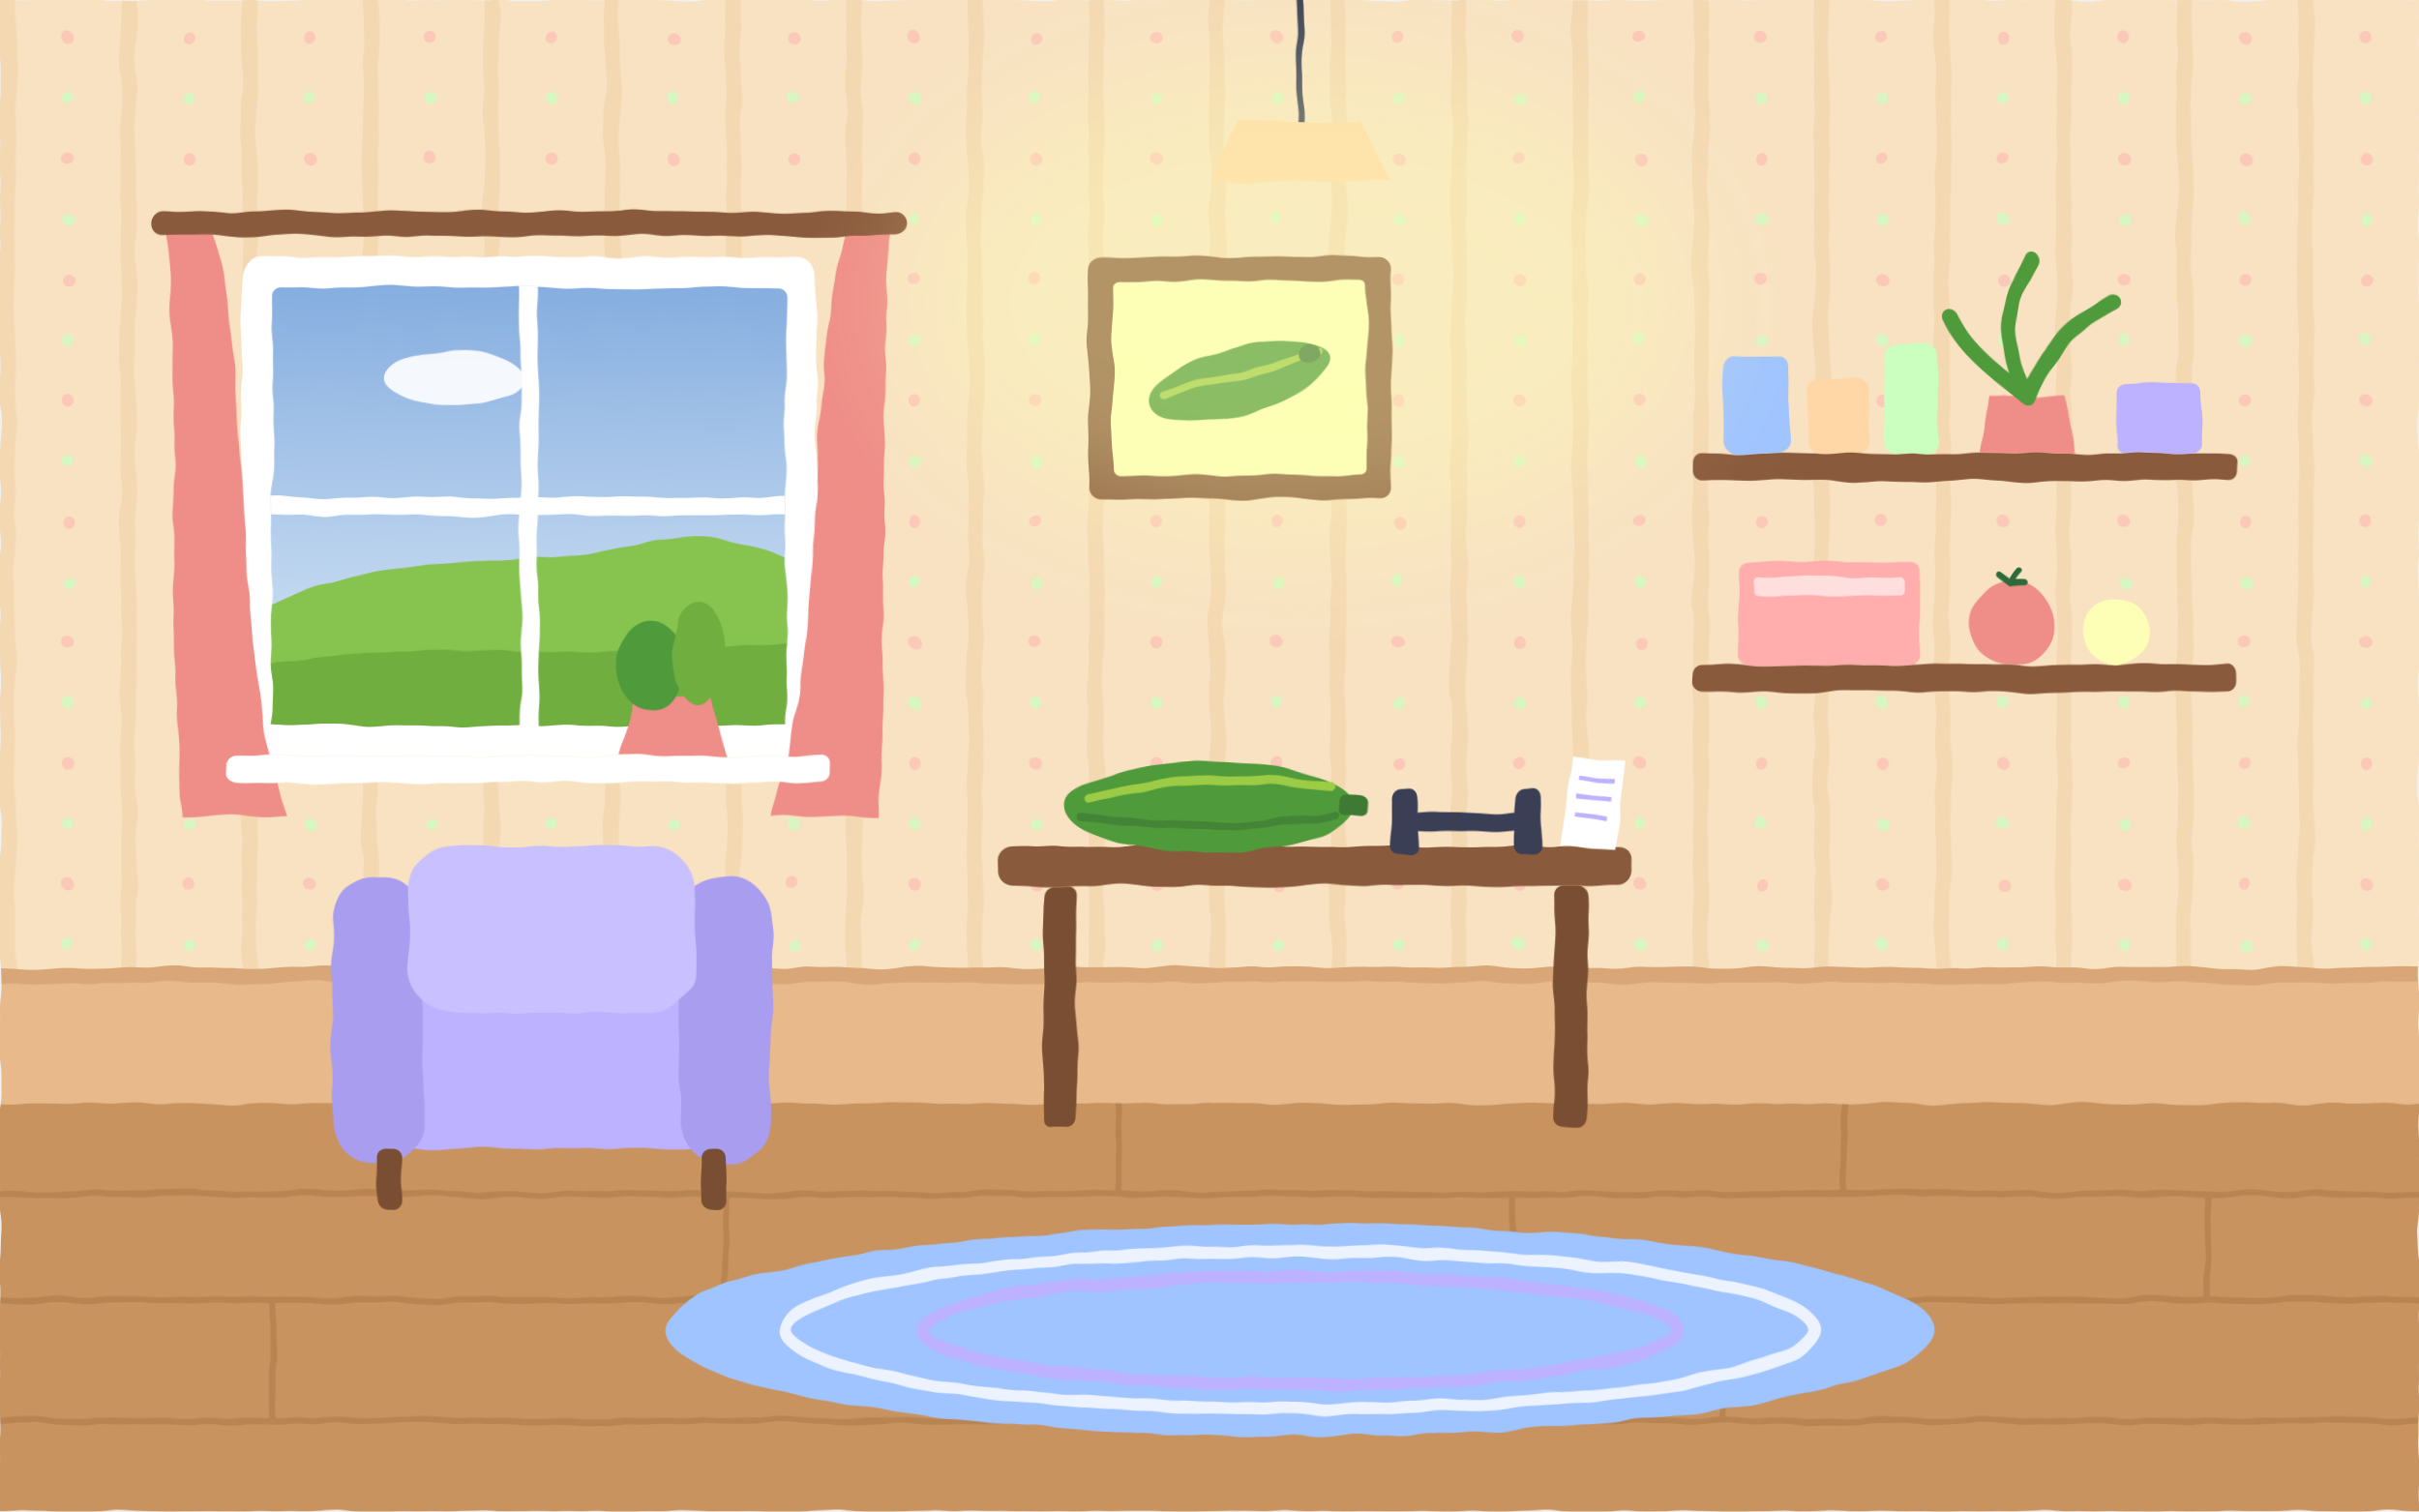
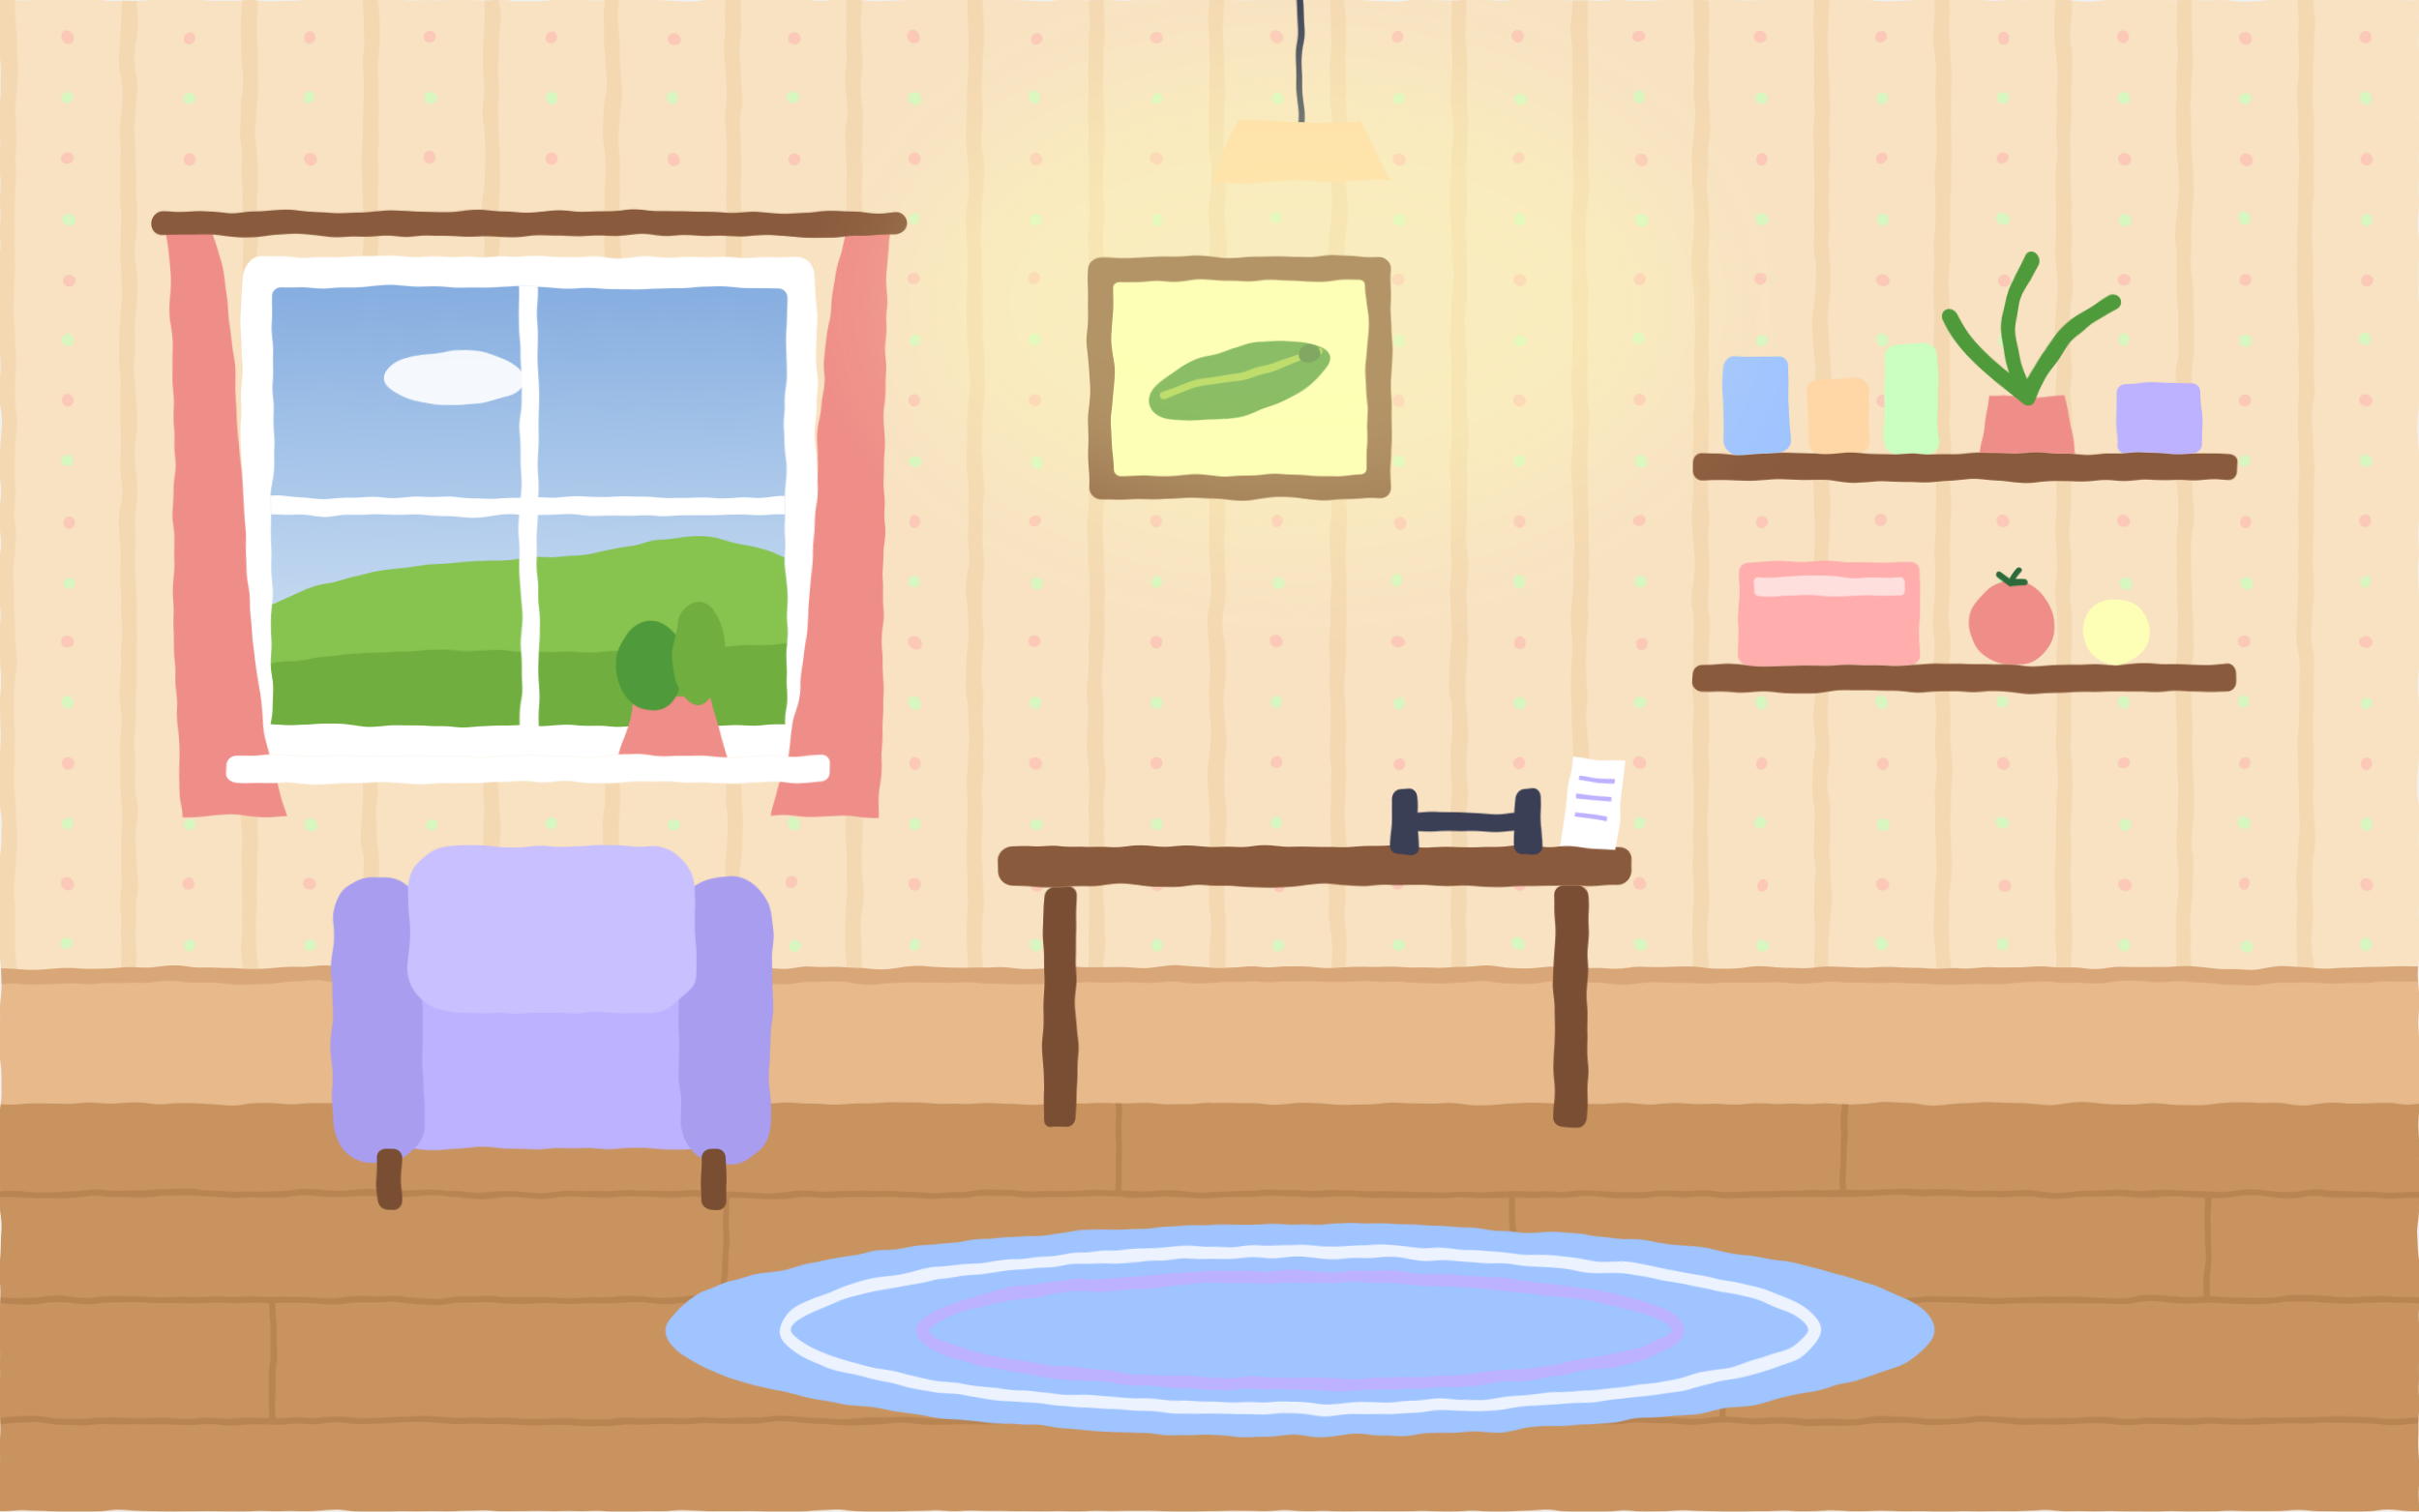
<svg xmlns="http://www.w3.org/2000/svg" viewBox="0 0 1600 1000" preserveAspectRatio="xMidYMid slice">
  <defs>
    <filter id="brush" x="-2%" y="-2%" width="104%" height="104%">
      <feTurbulence type="fractalNoise" baseFrequency="0.03" numOctaves="2" seed="11" />
      <feDisplacementMap in="SourceGraphic" scale="5" />
    </filter>
    <filter id="glow" x="-50%" y="-50%" width="200%" height="200%">
      <feGaussianBlur stdDeviation="40" />
    </filter>
    <pattern id="wallpaper" width="80" height="80" patternUnits="userSpaceOnUse">
      <rect width="80" height="80" fill="#f8e2c2" />
      <rect x="0" width="10" height="80" fill="#f2d4ab" opacity="0.7" />
      <circle cx="45" cy="25" r="4" fill="#ffadad" opacity="0.5" />
      <circle cx="45" cy="65" r="4" fill="#caffbf" opacity="0.7" />
    </pattern>
    <linearGradient id="sky" x1="0" y1="0" x2="0" y2="1">
      <stop offset="0" stop-color="#86aee0" />
      <stop offset="1" stop-color="#d9e8f6" />
    </linearGradient>
  </defs>
  <g filter="url(#brush)">
    <rect width="1600" height="1000" fill="url(#wallpaper)" />
    <rect y="640" width="1600" height="90" fill="#e7b98b" />
    <rect y="640" width="1600" height="10" fill="#d9a678" />
    <rect y="730" width="1600" height="270" fill="#c9935f" />
    <g stroke="#b07d4c" stroke-width="4" opacity="0.7">
      <path d="M0 790 H1600" />
      <path d="M0 860 H1600" />
      <path d="M0 940 H1600" />
      <path d="M260 730 V790" />
      <path d="M740 730 V790" />
      <path d="M1220 730 V790" />
      <path d="M480 790 V860" />
      <path d="M1000 790 V860" />
      <path d="M1460 790 V860" />
      <path d="M180 860 V940" />
      <path d="M660 860 V940" />
      <path d="M1140 860 V940" />
    </g>
    <rect x="160" y="170" width="380" height="330" rx="14" fill="#ffffff" />
    <rect x="180" y="190" width="340" height="290" rx="6" fill="url(#sky)" />
    <path d="M180 400 C260 360 340 380 420 360 C470 350 500 360 520 370 L520 480 L180 480 Z" fill="#86c34f" />
    <path d="M180 440 C280 420 380 440 520 425 L520 480 L180 480 Z" fill="#6fae3f" />
    <ellipse cx="300" cy="250" rx="46" ry="18" fill="#ffffff" opacity="0.9" />
    <path d="M350 190 V480 M180 335 H520" stroke="#ffffff" stroke-width="12" />
    <path d="M140 150 C170 260 150 420 190 540 L120 540 C110 400 120 260 110 150 Z" fill="#ef8d88" />
    <path d="M560 150 C530 260 550 420 510 540 L580 540 C590 400 580 260 590 150 Z" fill="#ef8d88" />
    <rect x="100" y="140" width="500" height="16" rx="8" fill="#8a5a3c" />
    <rect x="150" y="500" width="400" height="18" rx="6" fill="#ffffff" />
    <path d="M410 500 L420 460 L470 460 L480 500 Z" fill="#ef8d88" />
    <ellipse cx="430" cy="440" rx="22" ry="30" fill="#4f9a3a" />
    <ellipse cx="462" cy="432" rx="18" ry="34" fill="#6fae3f" />
    <rect x="720" y="170" width="200" height="160" rx="8" fill="#8a5a3c" />
    <rect x="736" y="186" width="168" height="128" rx="4" fill="#fdffb6" />
    <ellipse cx="820" cy="252" rx="62" ry="22" fill="#4f9a3a" transform="rotate(-15 820 252)" />
    <path d="M770 262 C800 250 840 246 872 232" stroke="#9ccb45" stroke-width="5" fill="none" stroke-linecap="round" />
    <circle cx="866" cy="234" r="7" fill="#3f7a35" />
    <rect x="1120" y="300" width="360" height="18" rx="6" fill="#8a5a3c" />
    <rect x="1140" y="236" width="44" height="64" rx="8" fill="#a0c4ff" />
    <rect x="1196" y="250" width="40" height="50" rx="8" fill="#ffd6a5" />
    <rect x="1246" y="228" width="36" height="72" rx="8" fill="#caffbf" />
    <path d="M1310 300 L1316 262 L1366 262 L1372 300 Z" fill="#ef8d88" />
    <path d="M1340 262 C1320 220 1330 190 1344 172 M1340 262 C1360 222 1380 210 1398 200 M1340 262 C1312 240 1298 228 1290 210" stroke="#4f9a3a" stroke-width="10" fill="none" stroke-linecap="round" />
    <rect x="1400" y="254" width="56" height="46" rx="6" fill="#bdb2ff" />
    <rect x="1120" y="440" width="360" height="18" rx="6" fill="#8a5a3c" />
    <rect x="1150" y="372" width="120" height="68" rx="6" fill="#ffadad" />
    <rect x="1160" y="382" width="100" height="12" rx="3" fill="#ffffff" opacity="0.6" />
    <circle cx="1330" cy="412" r="28" fill="#ef8d88" />
    <path d="M1330 386 l6 -8 M1330 386 l-8 -6 M1330 386 l10 0" stroke="#2f6b3a" stroke-width="4" stroke-linecap="round" />
    <circle cx="1400" cy="418" r="22" fill="#fdffb6" />
    <rect x="660" y="560" width="420" height="26" rx="10" fill="#8a5a3c" />
    <rect x="690" y="586" width="22" height="160" rx="6" fill="#7a4e33" />
    <rect x="1028" y="586" width="22" height="160" rx="6" fill="#7a4e33" />
-     <ellipse cx="800" cy="534" rx="96" ry="30" fill="#4f9a3a" />
-     <path d="M720 528 C770 516 830 514 880 520" stroke="#9ccb45" stroke-width="6" fill="none" stroke-linecap="round" />
-     <path d="M714 540 C770 548 830 548 884 540" stroke="#3f7a35" stroke-width="5" fill="none" stroke-linecap="round" opacity="0.7" />
-     <rect x="886" y="526" width="18" height="14" rx="4" fill="#3f7a35" />
    <rect x="930" y="538" width="80" height="12" rx="6" fill="#3a3f55" />
    <rect x="920" y="522" width="18" height="44" rx="6" fill="#3a3f55" />
    <rect x="1002" y="522" width="18" height="44" rx="6" fill="#3a3f55" />
    <path d="M1032 560 L1040 500 L1076 504 L1068 562 Z" fill="#ffffff" />
    <g stroke="#bdb2ff" stroke-width="3">
      <path d="M1044 514 L1068 517" />
      <path d="M1042 526 L1066 529" />
      <path d="M1041 538 L1062 541" />
    </g>
    <ellipse cx="860" cy="880" rx="420" ry="70" fill="#a0c4ff" />
    <ellipse cx="860" cy="880" rx="340" ry="52" fill="none" stroke="#ffffff" stroke-width="8" opacity="0.8" />
    <ellipse cx="860" cy="880" rx="250" ry="36" fill="none" stroke="#bdb2ff" stroke-width="8" />
    <rect x="240" y="640" width="250" height="120" rx="40" fill="#bdb2ff" />
    <rect x="220" y="580" width="60" height="190" rx="28" fill="#a99df0" />
    <rect x="450" y="580" width="60" height="190" rx="28" fill="#a99df0" />
    <rect x="270" y="560" width="190" height="110" rx="30" fill="#c9c0ff" />
    <rect x="250" y="760" width="16" height="40" rx="6" fill="#7a4e33" />
    <rect x="464" y="760" width="16" height="40" rx="6" fill="#7a4e33" />
    <path d="M860 0 V80" stroke="#3a3f55" stroke-width="4" />
    <path d="M800 120 L820 80 L900 80 L920 120 Z" fill="#ffd6a5" />
  </g>
  <ellipse cx="860" cy="200" rx="260" ry="160" fill="#fdffb6" opacity="0.35" filter="url(#glow)" />
</svg>
